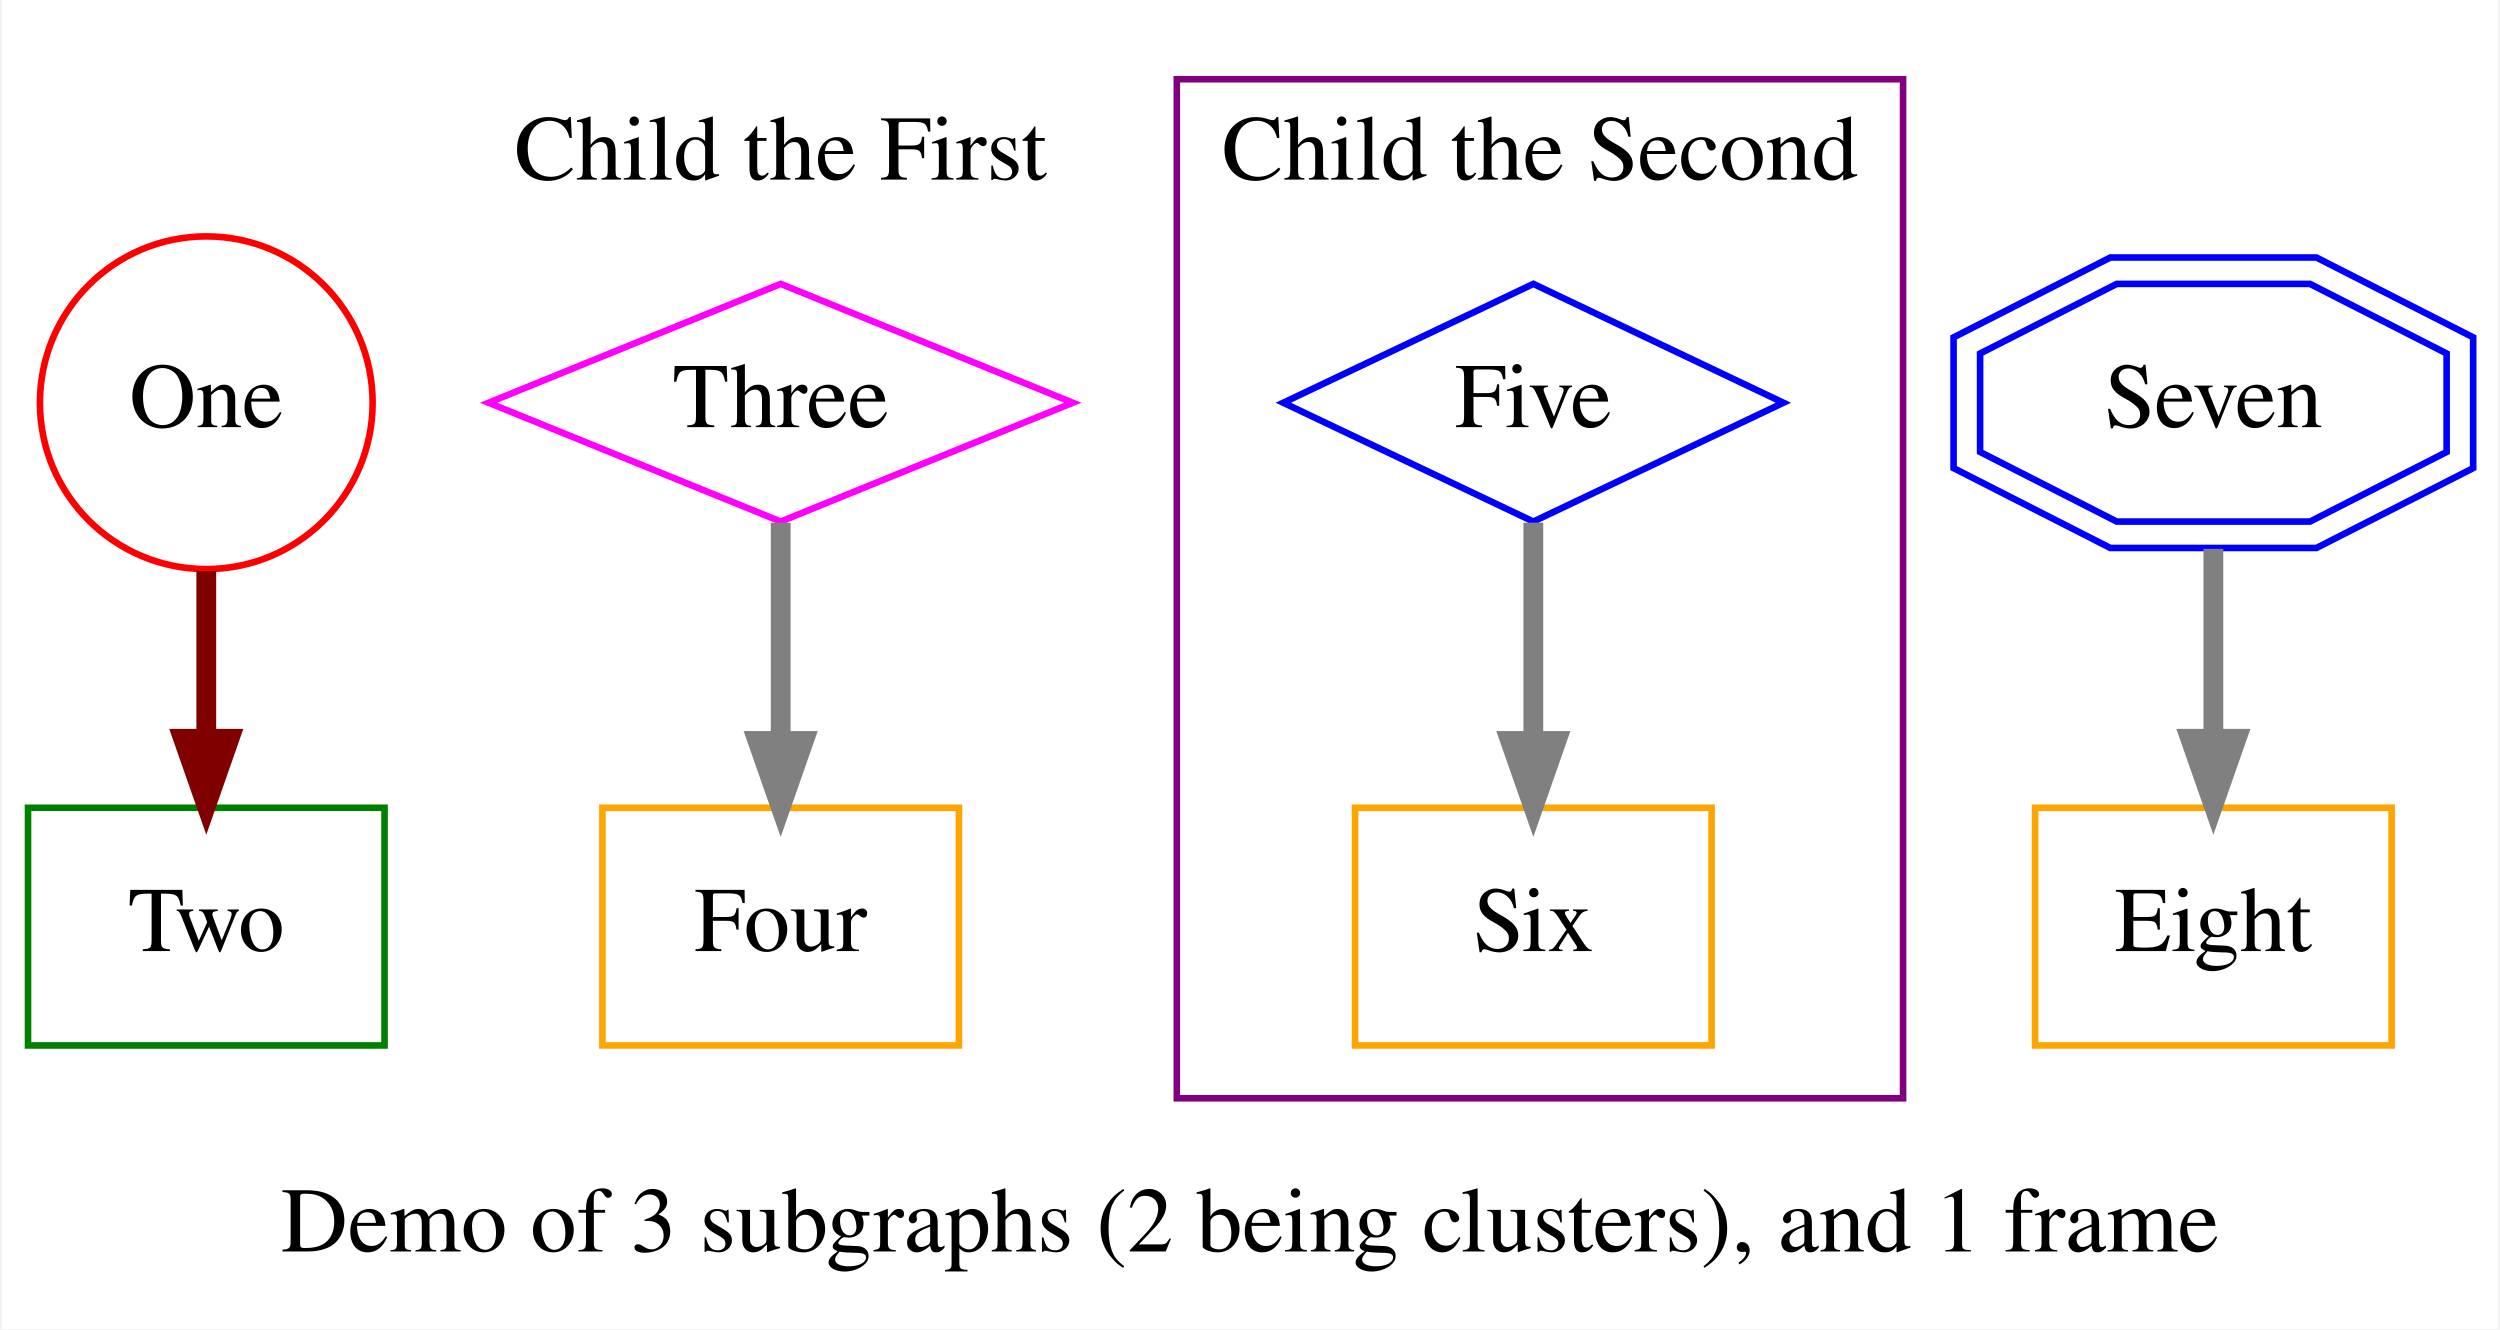
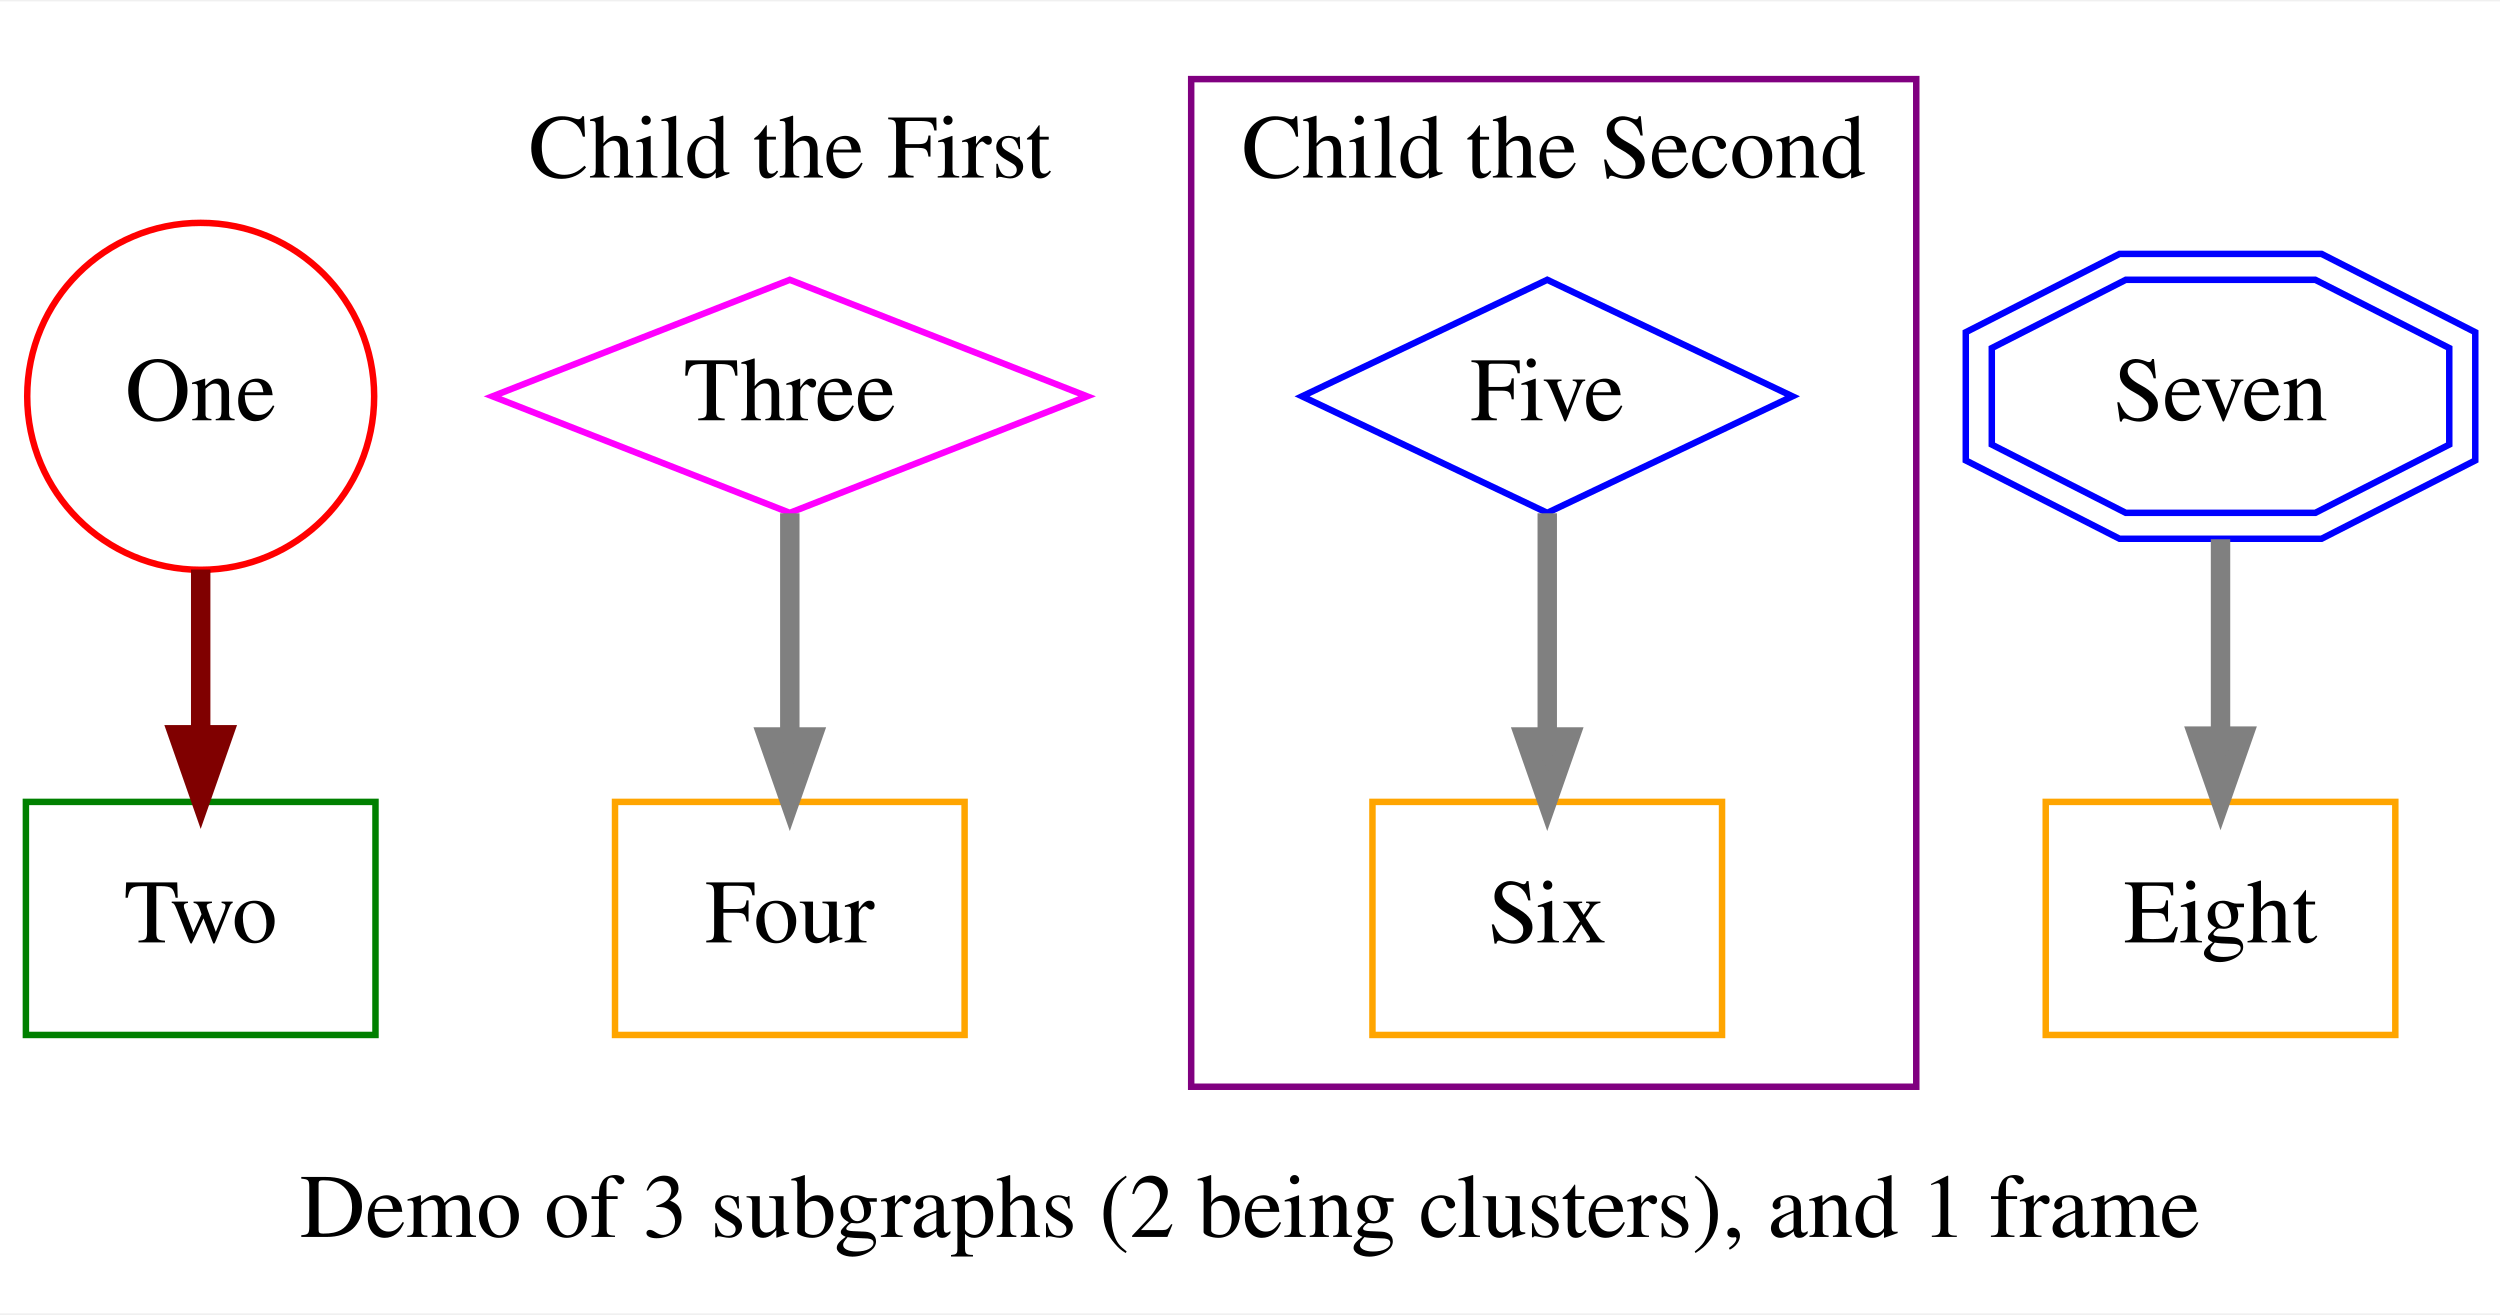
- <svg xmlns="http://www.w3.org/2000/svg" width="378pt" height="201pt" viewBox="0.00 0.00 378.17 201.35">
-   <g id="graph0" class="graph" transform="scale(1 1) rotate(0) translate(4 197.348)">
-     <polygon fill="white" stroke="none" points="-4,4 -4,-197.348 374.175,-197.348 374.175,4 -4,4" />
-     <text text-anchor="middle" x="185.087" y="-7.8" font-family="Times,serif" font-size="14.00">Demo of 3 subgraphs (2 being clusters), and 1 frame</text>
+ <svg xmlns="http://www.w3.org/2000/svg" width="386pt" height="203pt" viewBox="0.00 0.00 386.17 202.65">
+   <g id="graph0" class="graph" transform="scale(1 1) rotate(0) translate(4 198.648)">
+     <polygon fill="white" stroke="none" points="-4,4 -4,-198.648 382.175,-198.648 382.175,4 -4,4" />
+     <text text-anchor="middle" x="189.087" y="-7.8" font-family="Times,serif" font-size="14.00">Demo of 3 subgraphs (2 being clusters), and 1 frame</text>
    <g id="clust1" class="cluster">
-       <polygon fill="none" stroke="white" points="62,-31 62,-185.348 166,-185.348 166,-31 62,-31" />
-       <text text-anchor="middle" x="114" y="-170.148" font-family="Times,serif" font-size="14.00">Child the First</text>
+       <polygon fill="none" stroke="white" points="64,-31 64,-186.648 172,-186.648 172,-31 64,-31" />
+       <text text-anchor="middle" x="118" y="-171.448" font-family="Times,serif" font-size="14.00">Child the First</text>
    </g>
    <g id="clust2" class="cluster">
-       <polygon fill="none" stroke="purple" points="174,-31 174,-185.348 284,-185.348 284,-31 174,-31" />
-       <text text-anchor="middle" x="229" y="-170.148" font-family="Times,serif" font-size="14.00">Child the Second</text>
+       <polygon fill="none" stroke="purple" points="180,-31 180,-186.648 292,-186.648 292,-31 180,-31" />
+       <text text-anchor="middle" x="236" y="-171.448" font-family="Times,serif" font-size="14.00">Child the Second</text>
    </g>
    <g id="node1" class="node">
-       <ellipse fill="none" stroke="red" cx="27" cy="-136.348" rx="25.196" ry="25.196" />
-       <text text-anchor="middle" x="27" y="-132.648" font-family="Times,serif" font-size="14.00">One</text>
+       <ellipse fill="none" stroke="red" cx="27" cy="-137.648" rx="26.796" ry="26.796" />
+       <text text-anchor="middle" x="27" y="-133.948" font-family="Times,serif" font-size="14.00">One</text>
    </g>
    <g id="node2" class="node">
      <polygon fill="none" stroke="green" points="54,-75 0,-75 0,-39 54,-39 54,-75" />
      <text text-anchor="middle" x="27" y="-53.3" font-family="Times,serif" font-size="14.00">Two</text>
    </g>
    <g id="edge1" class="edge">
-       <path fill="none" stroke="maroon" stroke-width="3" d="M27,-110.874C27,-102.873 27,-93.93 27,-85.708" />
-       <polygon fill="maroon" stroke="maroon" stroke-width="3" points="30.5,-85.455 27,-75.455 23.5,-85.455 30.5,-85.455" />
+       <path fill="none" stroke="maroon" stroke-width="3" d="M27,-110.895C27,-102.797 27,-93.823 27,-85.601" />
+       <polygon fill="maroon" stroke="maroon" stroke-width="3" points="30.5,-85.363 27,-75.363 23.5,-85.363 30.5,-85.363" />
    </g>
    <g id="node3" class="node">
-       <polygon fill="none" stroke="magenta" points="114,-154.348 69.761,-136.348 114,-118.348 158.239,-136.348 114,-154.348" />
-       <text text-anchor="middle" x="114" y="-132.648" font-family="Times,serif" font-size="14.00">Three</text>
+       <polygon fill="none" stroke="magenta" points="118,-155.648 72.084,-137.648 118,-119.648 163.916,-137.648 118,-155.648" />
+       <text text-anchor="middle" x="118" y="-133.948" font-family="Times,serif" font-size="14.00">Three</text>
    </g>
    <g id="node4" class="node">
-       <polygon fill="none" stroke="orange" points="141,-75 87,-75 87,-39 141,-39 141,-75" />
-       <text text-anchor="middle" x="114" y="-53.3" font-family="Times,serif" font-size="14.00">Four</text>
+       <polygon fill="none" stroke="orange" points="145,-75 91,-75 91,-39 145,-39 145,-75" />
+       <text text-anchor="middle" x="118" y="-53.3" font-family="Times,serif" font-size="14.00">Four</text>
    </g>
    <g id="edge2" class="edge">
-       <path fill="none" stroke="grey" stroke-width="3" d="M114,-118.182C114,-108.568 114,-96.355 114,-85.447" />
-       <polygon fill="grey" stroke="grey" stroke-width="3" points="117.5,-85.118 114,-75.118 110.5,-85.118 117.5,-85.118" />
+       <path fill="none" stroke="grey" stroke-width="3" d="M118,-119.582C118,-109.585 118,-96.727 118,-85.347" />
+       <polygon fill="grey" stroke="grey" stroke-width="3" points="121.5,-85.032 118,-75.032 114.5,-85.032 121.5,-85.032" />
    </g>
    <g id="node5" class="node">
-       <polygon fill="none" stroke="blue" points="228,-154.348 190.128,-136.348 228,-118.348 265.872,-136.348 228,-154.348" />
-       <text text-anchor="middle" x="228" y="-132.648" font-family="Times,serif" font-size="14.00">Five</text>
+       <polygon fill="none" stroke="blue" points="235,-155.648 197.128,-137.648 235,-119.648 272.872,-137.648 235,-155.648" />
+       <text text-anchor="middle" x="235" y="-133.948" font-family="Times,serif" font-size="14.00">Five</text>
    </g>
    <g id="node6" class="node">
-       <polygon fill="none" stroke="orange" points="255,-75 201,-75 201,-39 255,-39 255,-75" />
-       <text text-anchor="middle" x="228" y="-53.3" font-family="Times,serif" font-size="14.00">Six</text>
+       <polygon fill="none" stroke="orange" points="262,-75 208,-75 208,-39 262,-39 262,-75" />
+       <text text-anchor="middle" x="235" y="-53.3" font-family="Times,serif" font-size="14.00">Six</text>
    </g>
    <g id="edge3" class="edge">
-       <path fill="none" stroke="grey" stroke-width="3" d="M228,-118.182C228,-108.568 228,-96.355 228,-85.447" />
-       <polygon fill="grey" stroke="grey" stroke-width="3" points="231.5,-85.118 228,-75.118 224.5,-85.118 231.5,-85.118" />
+       <path fill="none" stroke="grey" stroke-width="3" d="M235,-119.582C235,-109.585 235,-96.727 235,-85.347" />
+       <polygon fill="grey" stroke="grey" stroke-width="3" points="238.5,-85.032 235,-75.032 231.5,-85.032 238.5,-85.032" />
    </g>
    <g id="node7" class="node">
-       <polygon fill="none" stroke="blue" points="366.332,-128.892 366.332,-143.804 345.635,-154.348 316.365,-154.348 295.668,-143.804 295.668,-128.892 316.365,-118.348 345.635,-118.348 366.332,-128.892" />
-       <polygon fill="none" stroke="blue" points="370.35,-126.446 370.35,-146.25 346.603,-158.348 315.397,-158.348 291.65,-146.25 291.65,-126.446 315.397,-114.348 346.603,-114.348 370.35,-126.446" />
-       <text text-anchor="middle" x="331" y="-132.648" font-family="Times,serif" font-size="14.00">Seven</text>
+       <polygon fill="none" stroke="blue" points="374.332,-130.192 374.332,-145.103 353.635,-155.648 324.365,-155.648 303.668,-145.103 303.668,-130.192 324.365,-119.648 353.635,-119.648 374.332,-130.192" />
+       <polygon fill="none" stroke="blue" points="378.35,-127.745 378.35,-147.55 354.603,-159.648 323.397,-159.648 299.65,-147.55 299.65,-127.745 323.397,-115.648 354.603,-115.648 378.35,-127.745" />
+       <text text-anchor="middle" x="339" y="-133.948" font-family="Times,serif" font-size="14.00">Seven</text>
    </g>
    <g id="node8" class="node">
-       <polygon fill="none" stroke="orange" points="358,-75 304,-75 304,-39 358,-39 358,-75" />
-       <text text-anchor="middle" x="331" y="-53.3" font-family="Times,serif" font-size="14.00">Eight</text>
+       <polygon fill="none" stroke="orange" points="366,-75 312,-75 312,-39 366,-39 366,-75" />
+       <text text-anchor="middle" x="339" y="-53.3" font-family="Times,serif" font-size="14.00">Eight</text>
    </g>
    <g id="edge4" class="edge">
-       <path fill="none" stroke="grey" stroke-width="3" d="M331,-114.212C331,-105.373 331,-94.982 331,-85.555" />
-       <polygon fill="grey" stroke="grey" stroke-width="3" points="334.5,-85.455 331,-75.455 327.5,-85.455 334.5,-85.455" />
+       <path fill="none" stroke="grey" stroke-width="3" d="M339,-115.572C339,-106.282 339,-95.247 339,-85.336" />
+       <polygon fill="grey" stroke="grey" stroke-width="3" points="342.5,-85.158 339,-75.158 335.5,-85.158 342.5,-85.158" />
    </g>
  </g>
</svg>
